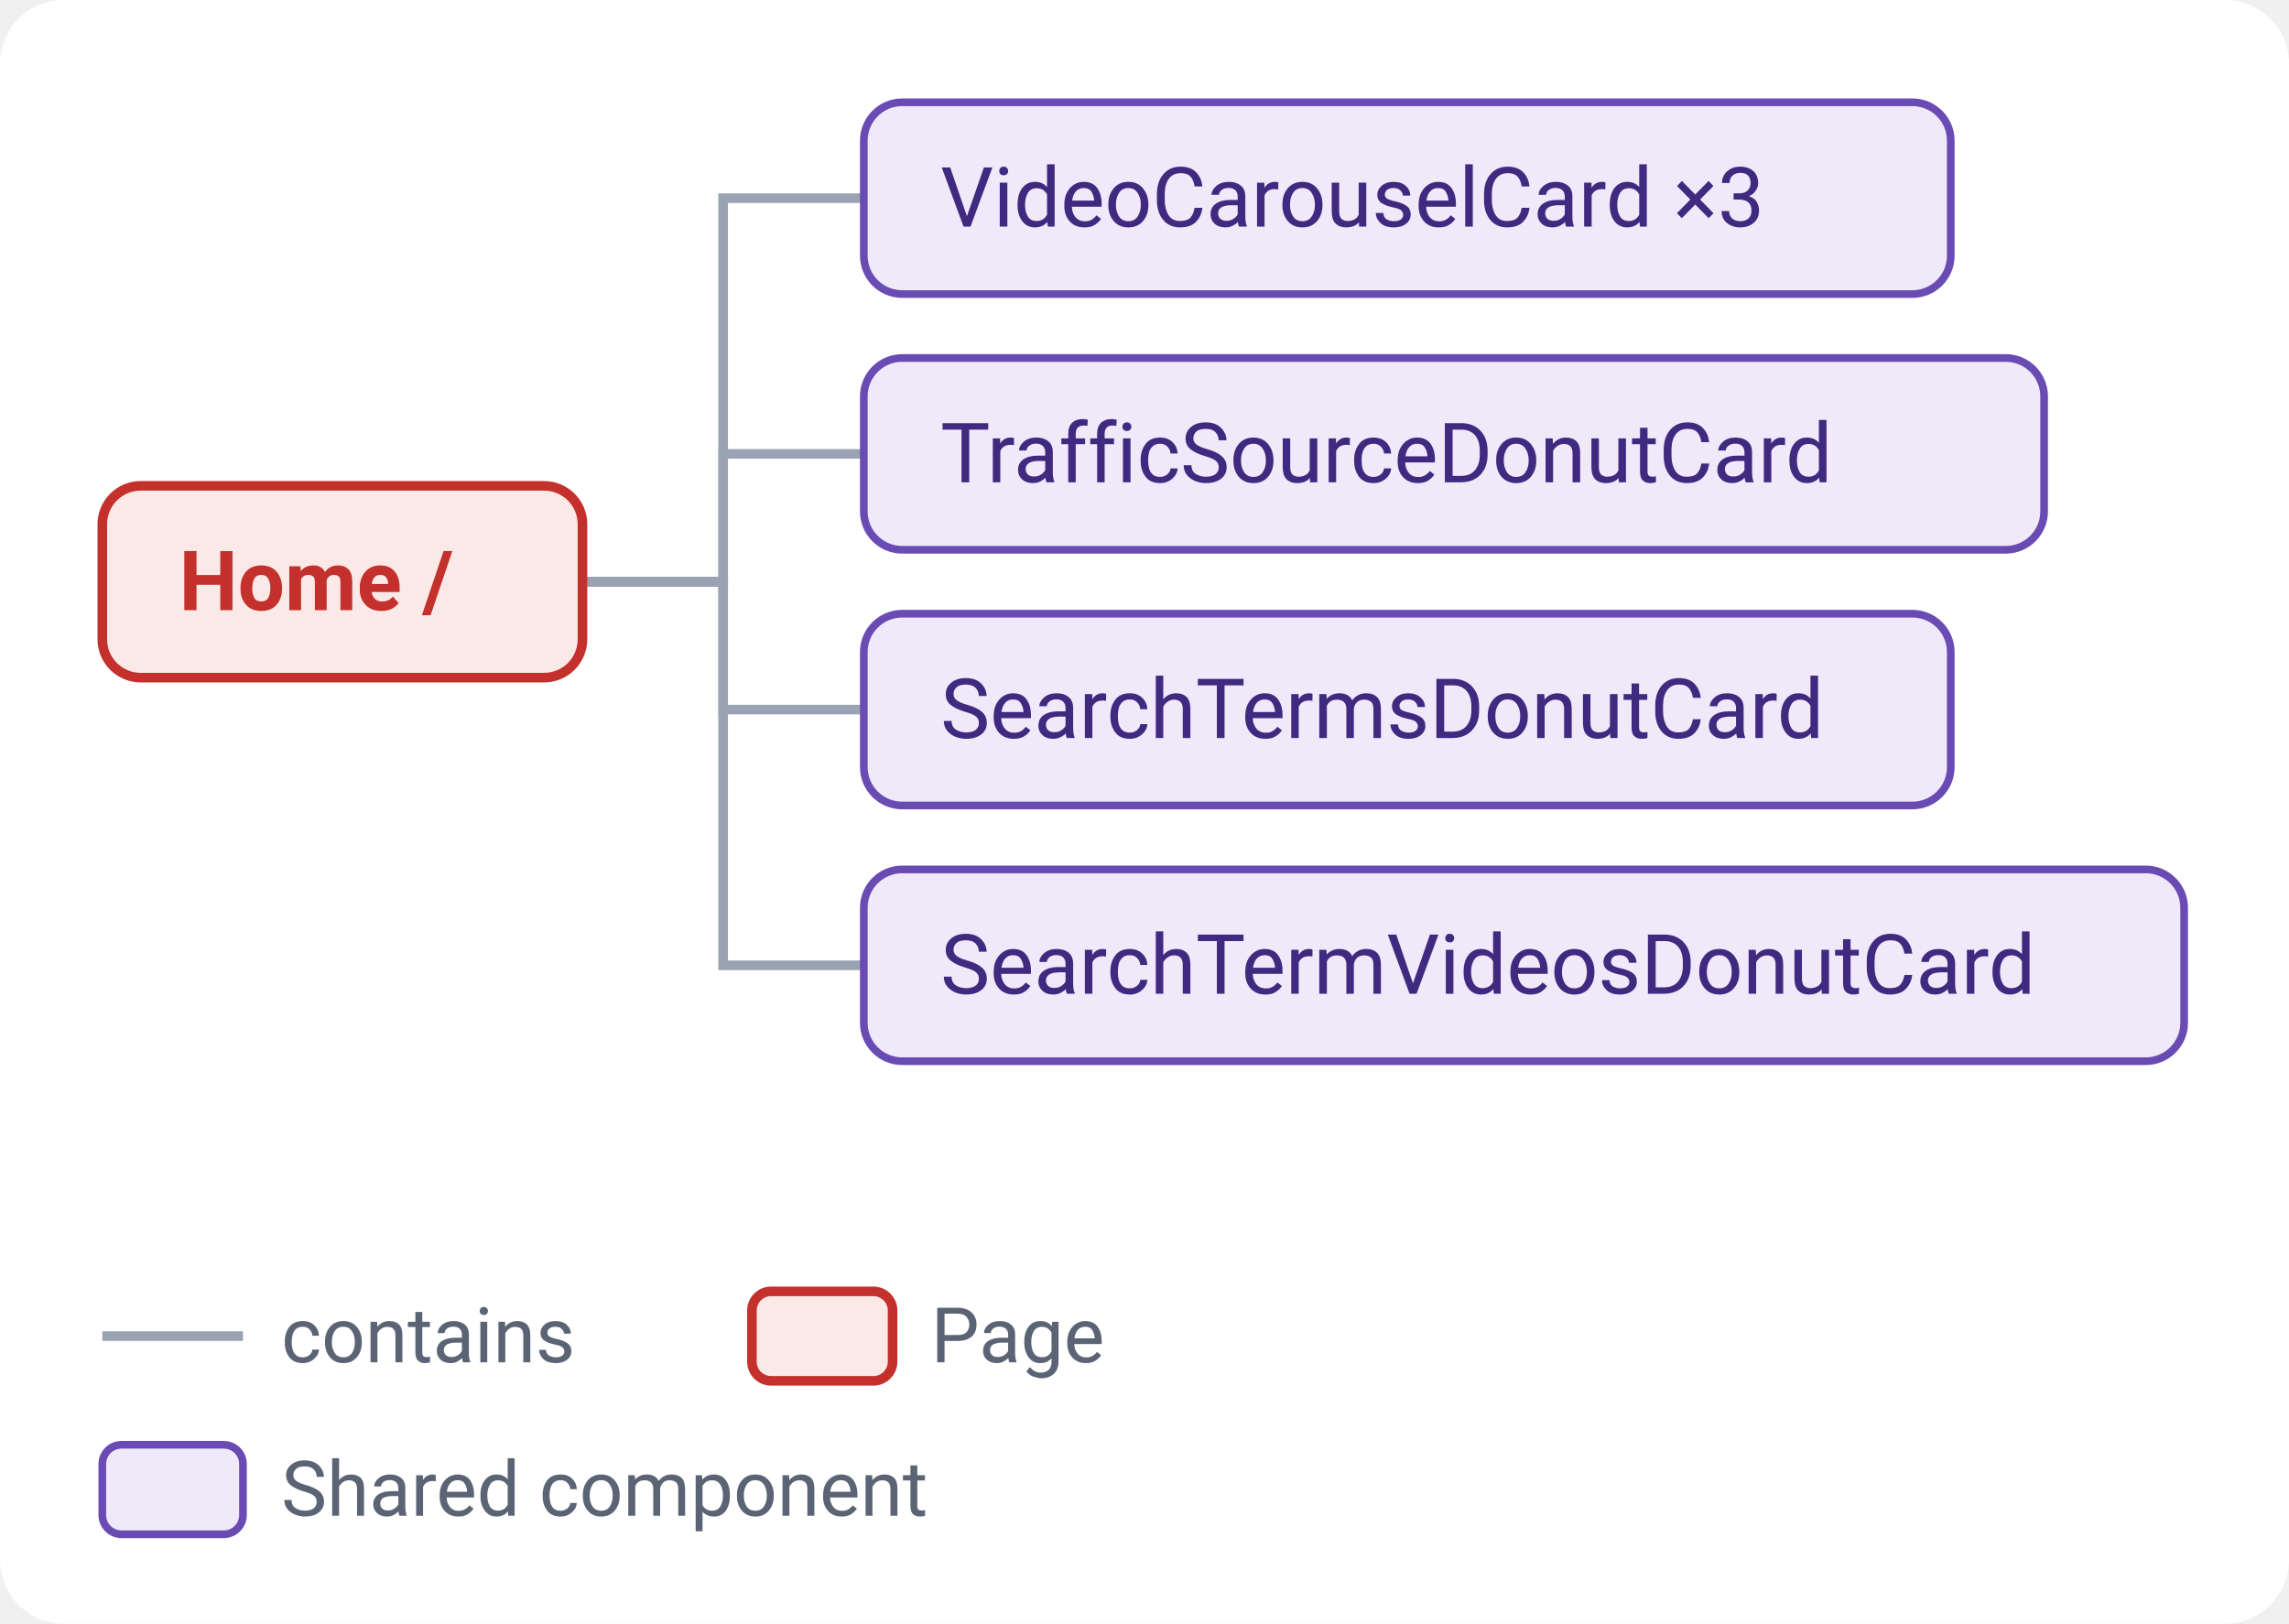
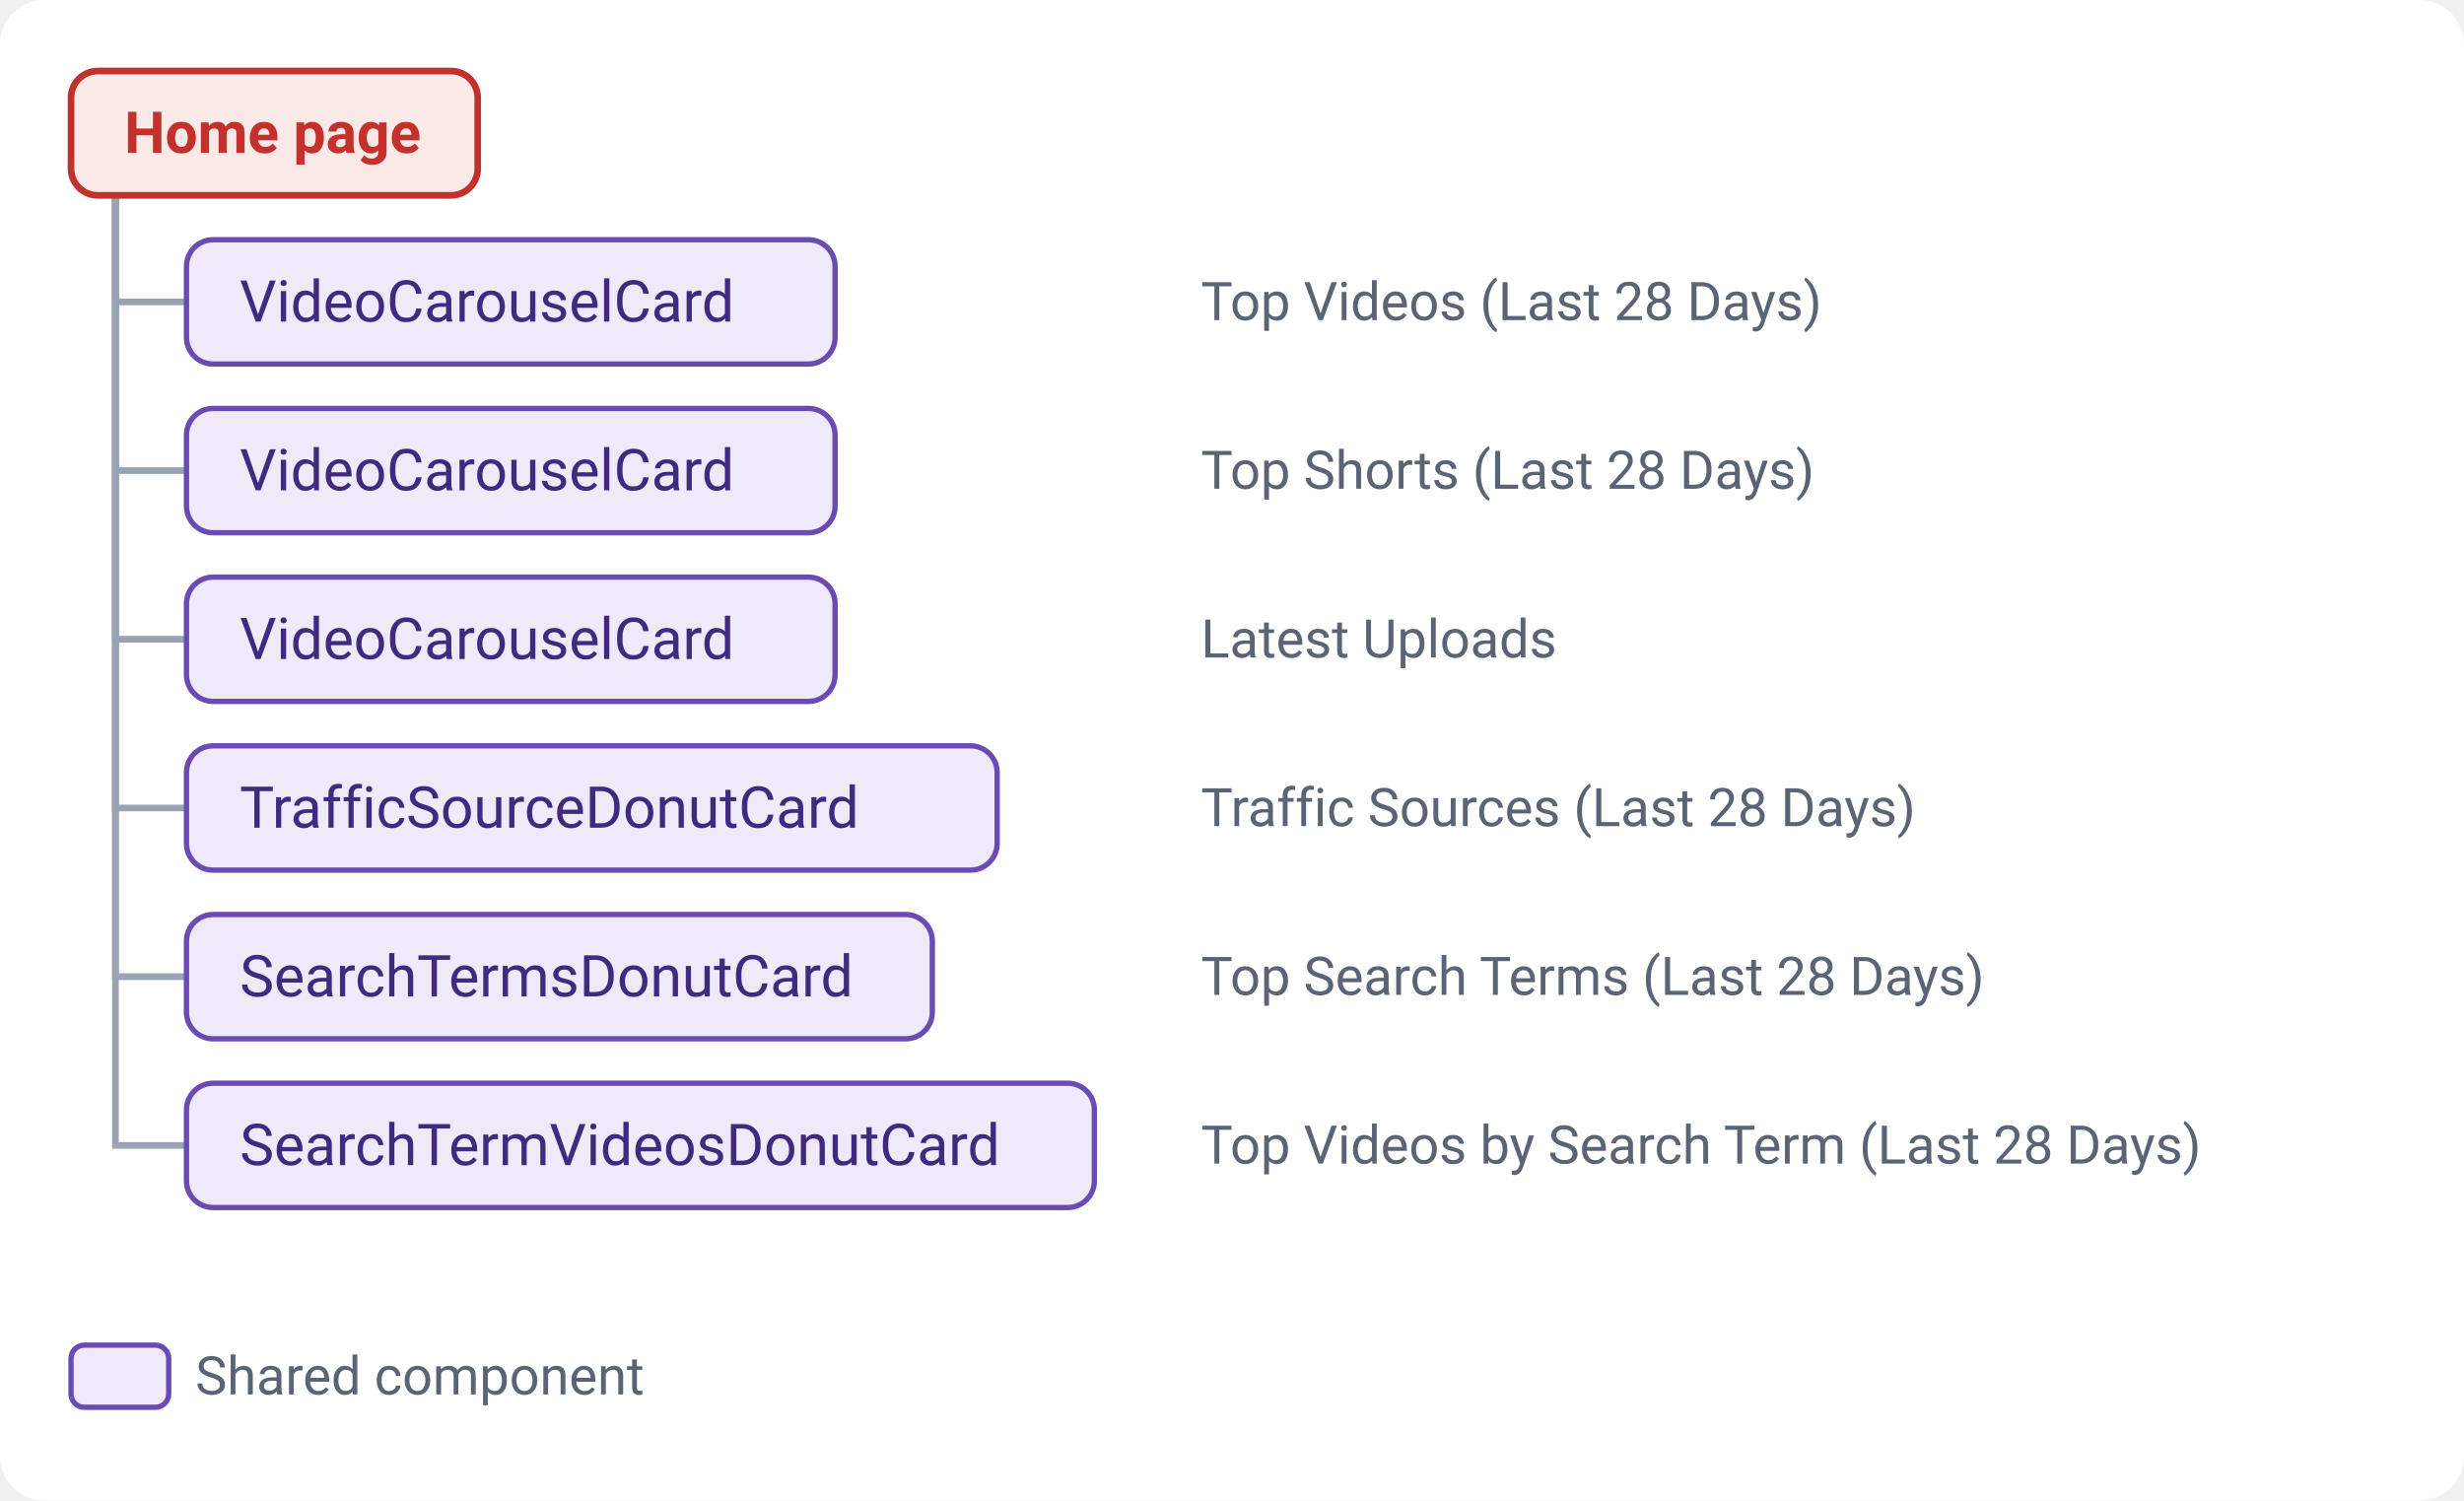
- <svg xmlns="http://www.w3.org/2000/svg" width="358" height="254" viewBox="0 0 358 254" role="img" aria-label="Components on the Home page">
+ <svg xmlns="http://www.w3.org/2000/svg" width="555" height="338" viewBox="0 0 555 338" role="img" aria-label="Components on the Home page">
  <style>
  .bg { fill: #ffffff; }
  text { font-family: system-ui, -apple-system, "Segoe UI", Roboto, Arial, sans-serif; font-size: 13px; dominant-baseline: central; }
  .edge { fill: none; stroke: #9aa3b2; stroke-width: 1.5; }
+   .note { font-size: 12px; fill: #5b6475; }
  .page rect { fill: #fbe9e8; stroke: #c4302b; stroke-width: 1.5; }
  .page text { fill: #c4302b; font-weight: 700; }
  .tab rect { fill: #e6effa; stroke: #2f6fb3; stroke-width: 1.2; }
  .tab text { fill: #1f4f85; font-weight: 600; }
  .sub rect { fill: #f3f7fc; stroke: #7da3cf; stroke-width: 1; stroke-dasharray: 4 3; }
  .sub text { fill: #1f4f85; }
  .comp rect { fill: #efe9fa; stroke: #6a4bb3; stroke-width: 1.2; }
  .comp text { fill: #3f2a80; }
  .local rect { fill: #f0f2f5; stroke: #8a93a3; stroke-width: 1; stroke-dasharray: 4 3; }
  .local text { fill: #1c2330; font-style: italic; }
+   g rect.badge { fill: #ffffff; stroke: #9aa3b2; stroke-width: 1; stroke-dasharray: none; }
+   g text.badge-text { font-size: 10px; font-weight: 700; font-style: normal; fill: #5b6475; text-anchor: middle; }
+   .legend-text { font-size: 12px; fill: #5b6475; }
  @media (prefers-color-scheme: dark) {
    .bg { fill: #1a1f27; }
    .edge { stroke: #5b6475; }
+     .note, .legend-text { fill: #9aa3b2; }
    .page rect { fill: #3a1e1d; stroke: #ff6b63; } .page text { fill: #ff8a80; }
    .tab rect { fill: #1b2a3d; stroke: #7db3ef; } .tab text { fill: #a9cdf5; }
    .sub rect { fill: #17212e; stroke: #4f79a8; } .sub text { fill: #a9cdf5; }
    .comp rect { fill: #2a2340; stroke: #b9a2f5; } .comp text { fill: #d6c9fb; }
    .local rect { fill: #222833; stroke: #6b7486; } .local text { fill: #e6e9ef; }
+     g rect.badge { fill: #1a1f27; stroke: #5b6475; } g text.badge-text { fill: #9aa3b2; }
  }
-   .legend-text { font-size: 12px; fill: #5b6475; }
-   @media (prefers-color-scheme: dark) { .legend-text { fill: #9aa3b2; } }
</style>
-   <rect class="bg" width="358" height="254" rx="10" />
-   <path class="edge" d="M91.1,91.0 H113.1 V31.0 H135.1" />
-   <path class="edge" d="M91.1,91.0 H113.1 V71.0 H135.1" />
-   <path class="edge" d="M91.1,91.0 H113.1 V111.0 H135.1" />
-   <path class="edge" d="M91.1,91.0 H113.1 V151.0 H135.1" />
-   <g class="comp">
-     <rect x="135.1" y="16.0" width="170.0" height="30" rx="6" />
-     <text x="147.1" y="31.0">VideoCarouselCard ×3</text>
+   <rect class="bg" width="555" height="338" rx="10" />
+   <path class="edge" d="M26.0,44.0 V68.0 H42.0" />
+   <path class="edge" d="M26.0,44.0 V106.0 H42.0" />
+   <path class="edge" d="M26.0,44.0 V144.0 H42.0" />
+   <path class="edge" d="M26.0,44.0 V182.0 H42.0" />
+   <path class="edge" d="M26.0,44.0 V220.0 H42.0" />
+   <path class="edge" d="M26.0,44.0 V258.0 H42.0" />
+   <g class="page">
+     <rect x="16.0" y="16.0" width="91.6" height="28" rx="6" />
+     <text x="28.0" y="30.0">Home page</text>
  </g>
  <g class="comp">
-     <rect x="135.1" y="56.0" width="184.6" height="30" rx="6" />
-     <text x="147.1" y="71.0">TrafficSourceDonutCard</text>
+     <rect x="42.0" y="54.0" width="146.1" height="28" rx="6" />
+     <text x="54.0" y="68.0">VideoCarouselCard</text>
  </g>
+   <text class="note" x="270.5" y="68.0">Top Videos (Last 28 Days)</text>
  <g class="comp">
-     <rect x="135.1" y="96.0" width="170.0" height="30" rx="6" />
-     <text x="147.1" y="111.0">SearchTermsDonutCard</text>
+     <rect x="42.0" y="92.0" width="146.1" height="28" rx="6" />
+     <text x="54.0" y="106.0">VideoCarouselCard</text>
  </g>
+   <text class="note" x="270.5" y="106.0">Top Shorts (Last 28 Days)</text>
  <g class="comp">
-     <rect x="135.1" y="136.0" width="206.5" height="30" rx="6" />
-     <text x="147.1" y="151.0">SearchTermVideosDonutCard</text>
+     <rect x="42.0" y="130.0" width="146.1" height="28" rx="6" />
+     <text x="54.0" y="144.0">VideoCarouselCard</text>
  </g>
-   <g class="page">
-     <rect x="16.0" y="76.0" width="75.1" height="30" rx="6" />
-     <text x="28.0" y="91.0">Home  /</text>
+   <text class="note" x="270.5" y="144.0">Latest Uploads</text>
+   <g class="comp">
+     <rect x="42.0" y="168.0" width="182.6" height="28" rx="6" />
+     <text x="54.0" y="182.0">TrafficSourceDonutCard</text>
  </g>
-   <path class="edge" d="M16.0,209.0 H38.0" />
-   <text class="legend-text" x="44.0" y="209.0">contains</text>
-   <g class="page">
-     <rect x="117.6" y="202.0" width="22" height="14" rx="3" />
+   <text class="note" x="270.5" y="182.0">Traffic Sources (Last 28 Days)</text>
+   <g class="comp">
+     <rect x="42.0" y="206.0" width="168.0" height="28" rx="6" />
+     <text x="54.0" y="220.0">SearchTermsDonutCard</text>
  </g>
-   <text class="legend-text" x="145.6" y="209.0">Page</text>
+   <text class="note" x="270.5" y="220.0">Top Search Terms (Last 28 Days)</text>
  <g class="comp">
-     <rect x="16.0" y="226.0" width="22" height="14" rx="3" />
+     <rect x="42.0" y="244.0" width="204.5" height="28" rx="6" />
+     <text x="54.0" y="258.0">SearchTermVideosDonutCard</text>
  </g>
-   <text class="legend-text" x="44.0" y="233.0">Shared component</text>
+   <text class="note" x="270.5" y="258.0">Top Videos by Search Term (Last 28 Days)</text>
+   <g aria-hidden="true">
+     <g class="comp">
+       <rect x="16.0" y="303" width="22" height="14" rx="3" />
+     </g>
+     <text class="legend-text" x="44.0" y="310">Shared component</text>
+   </g>
</svg>
